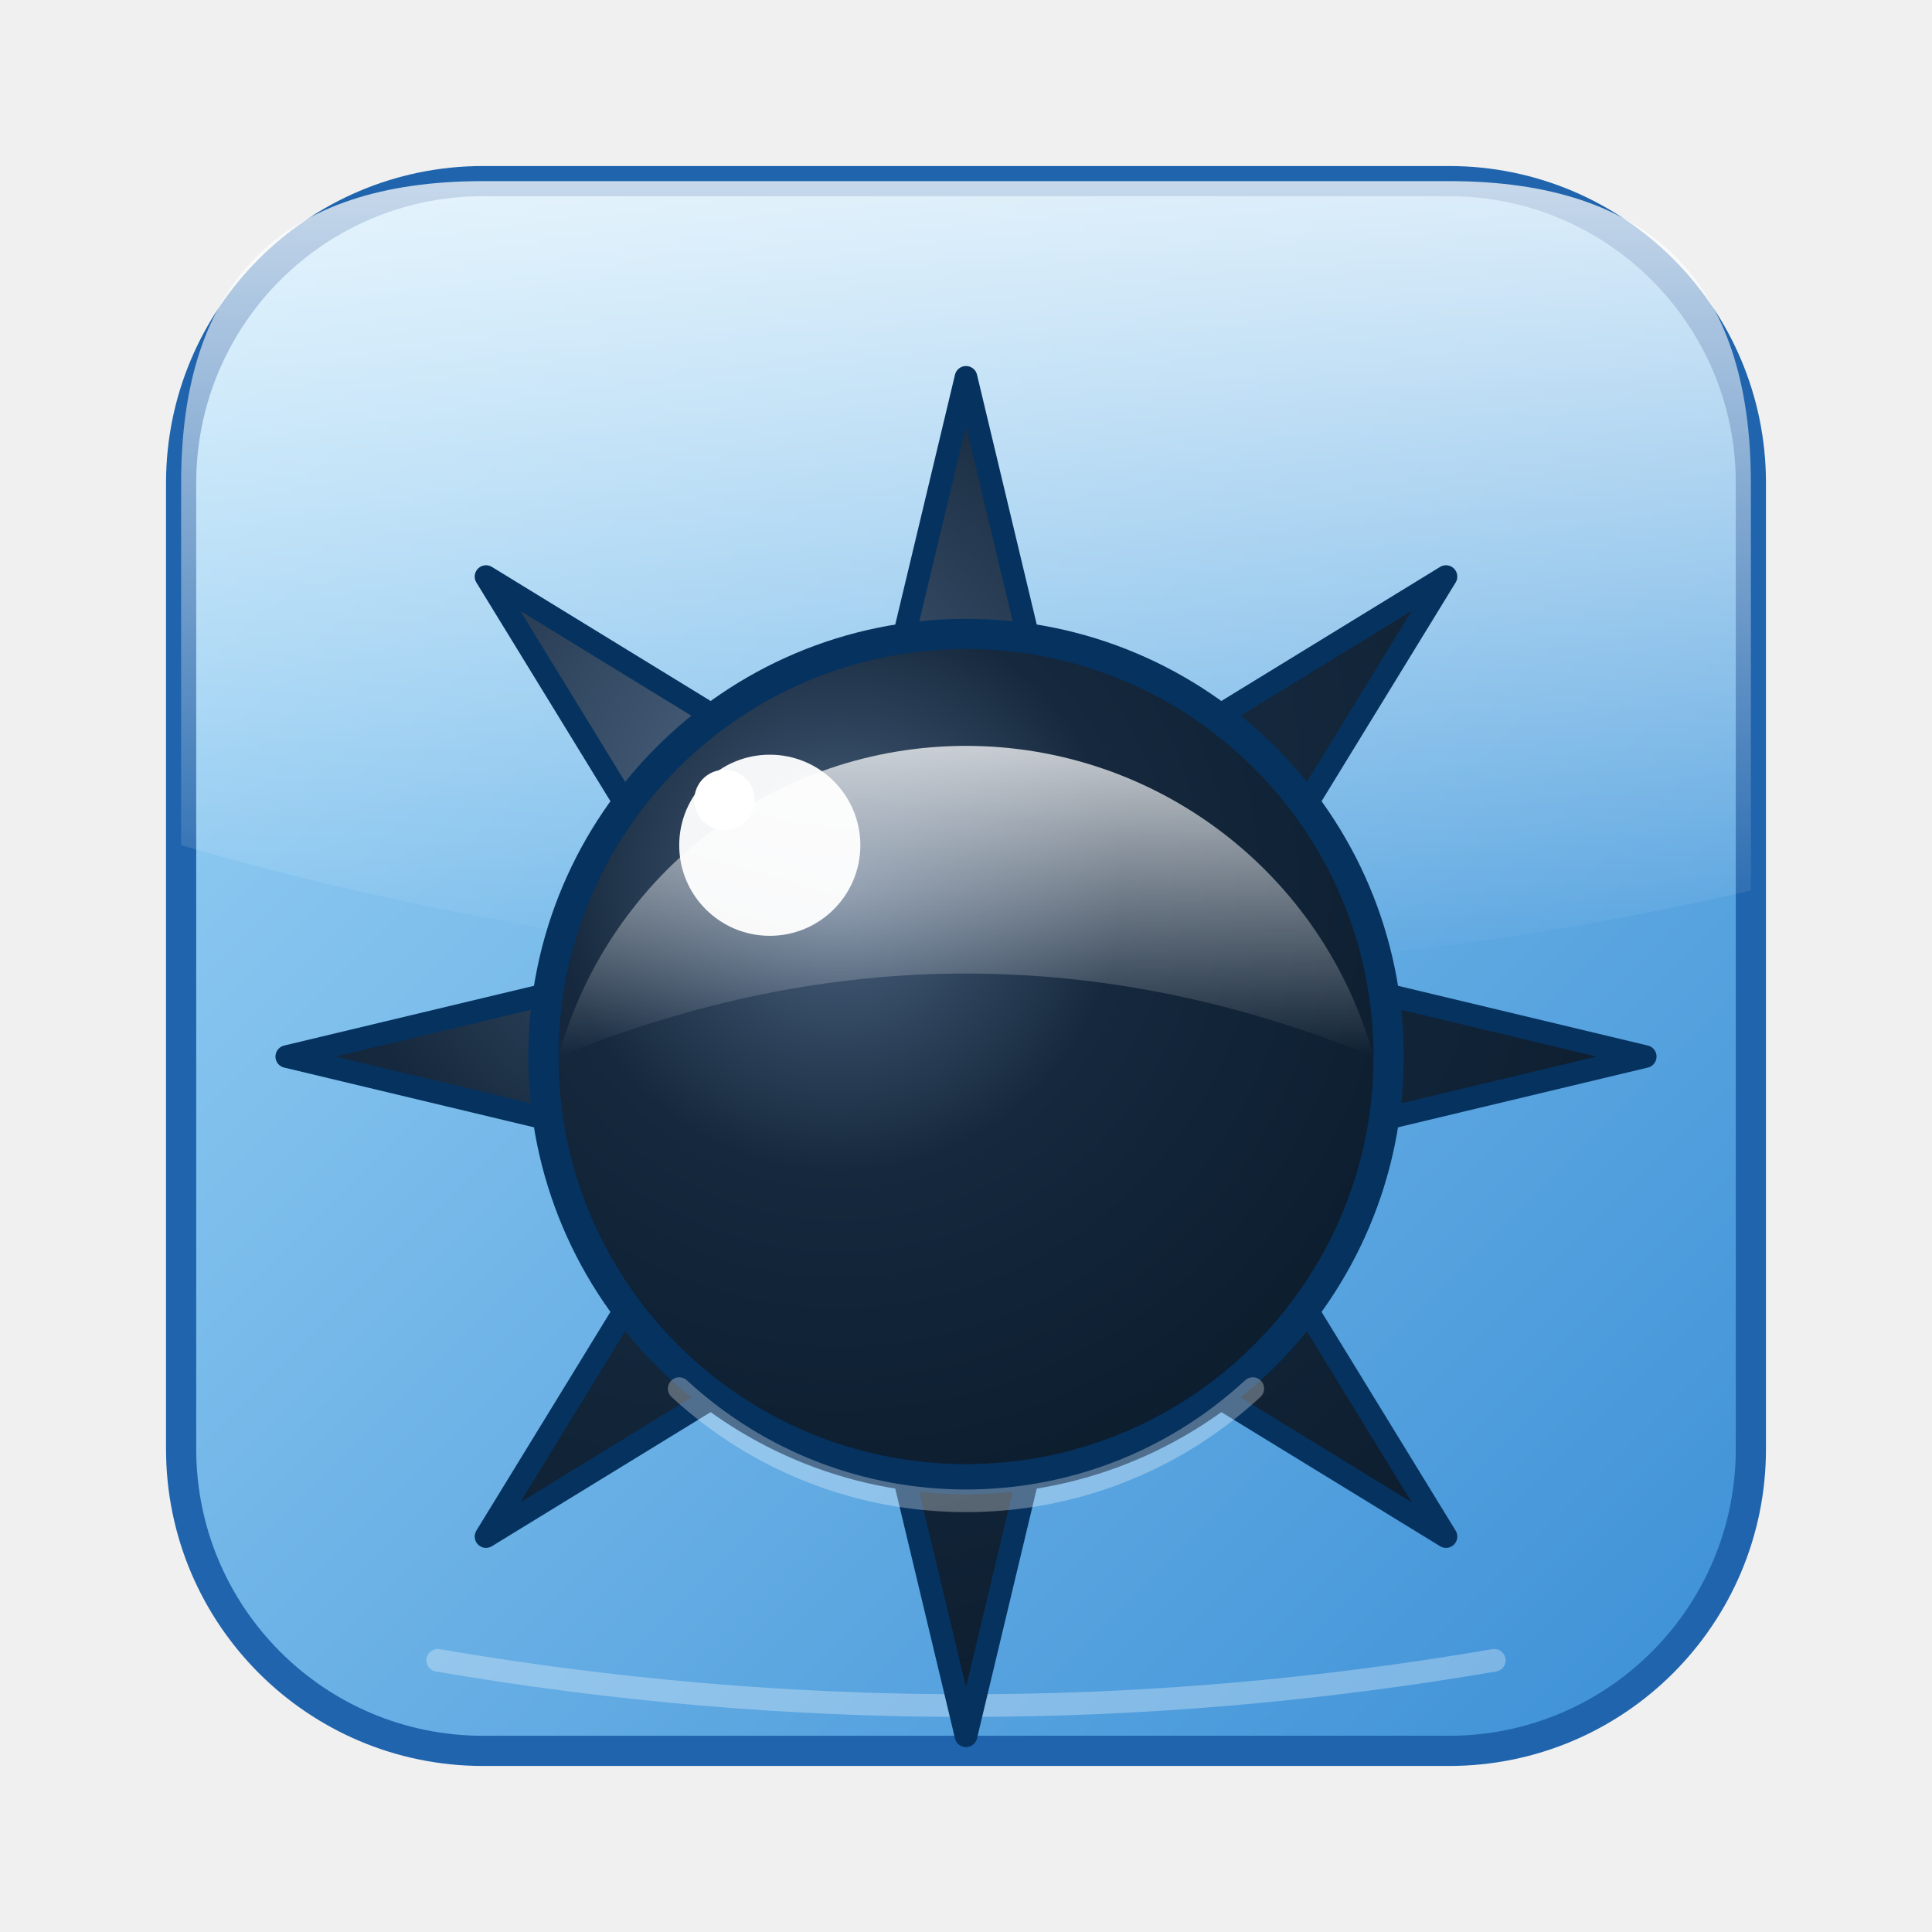
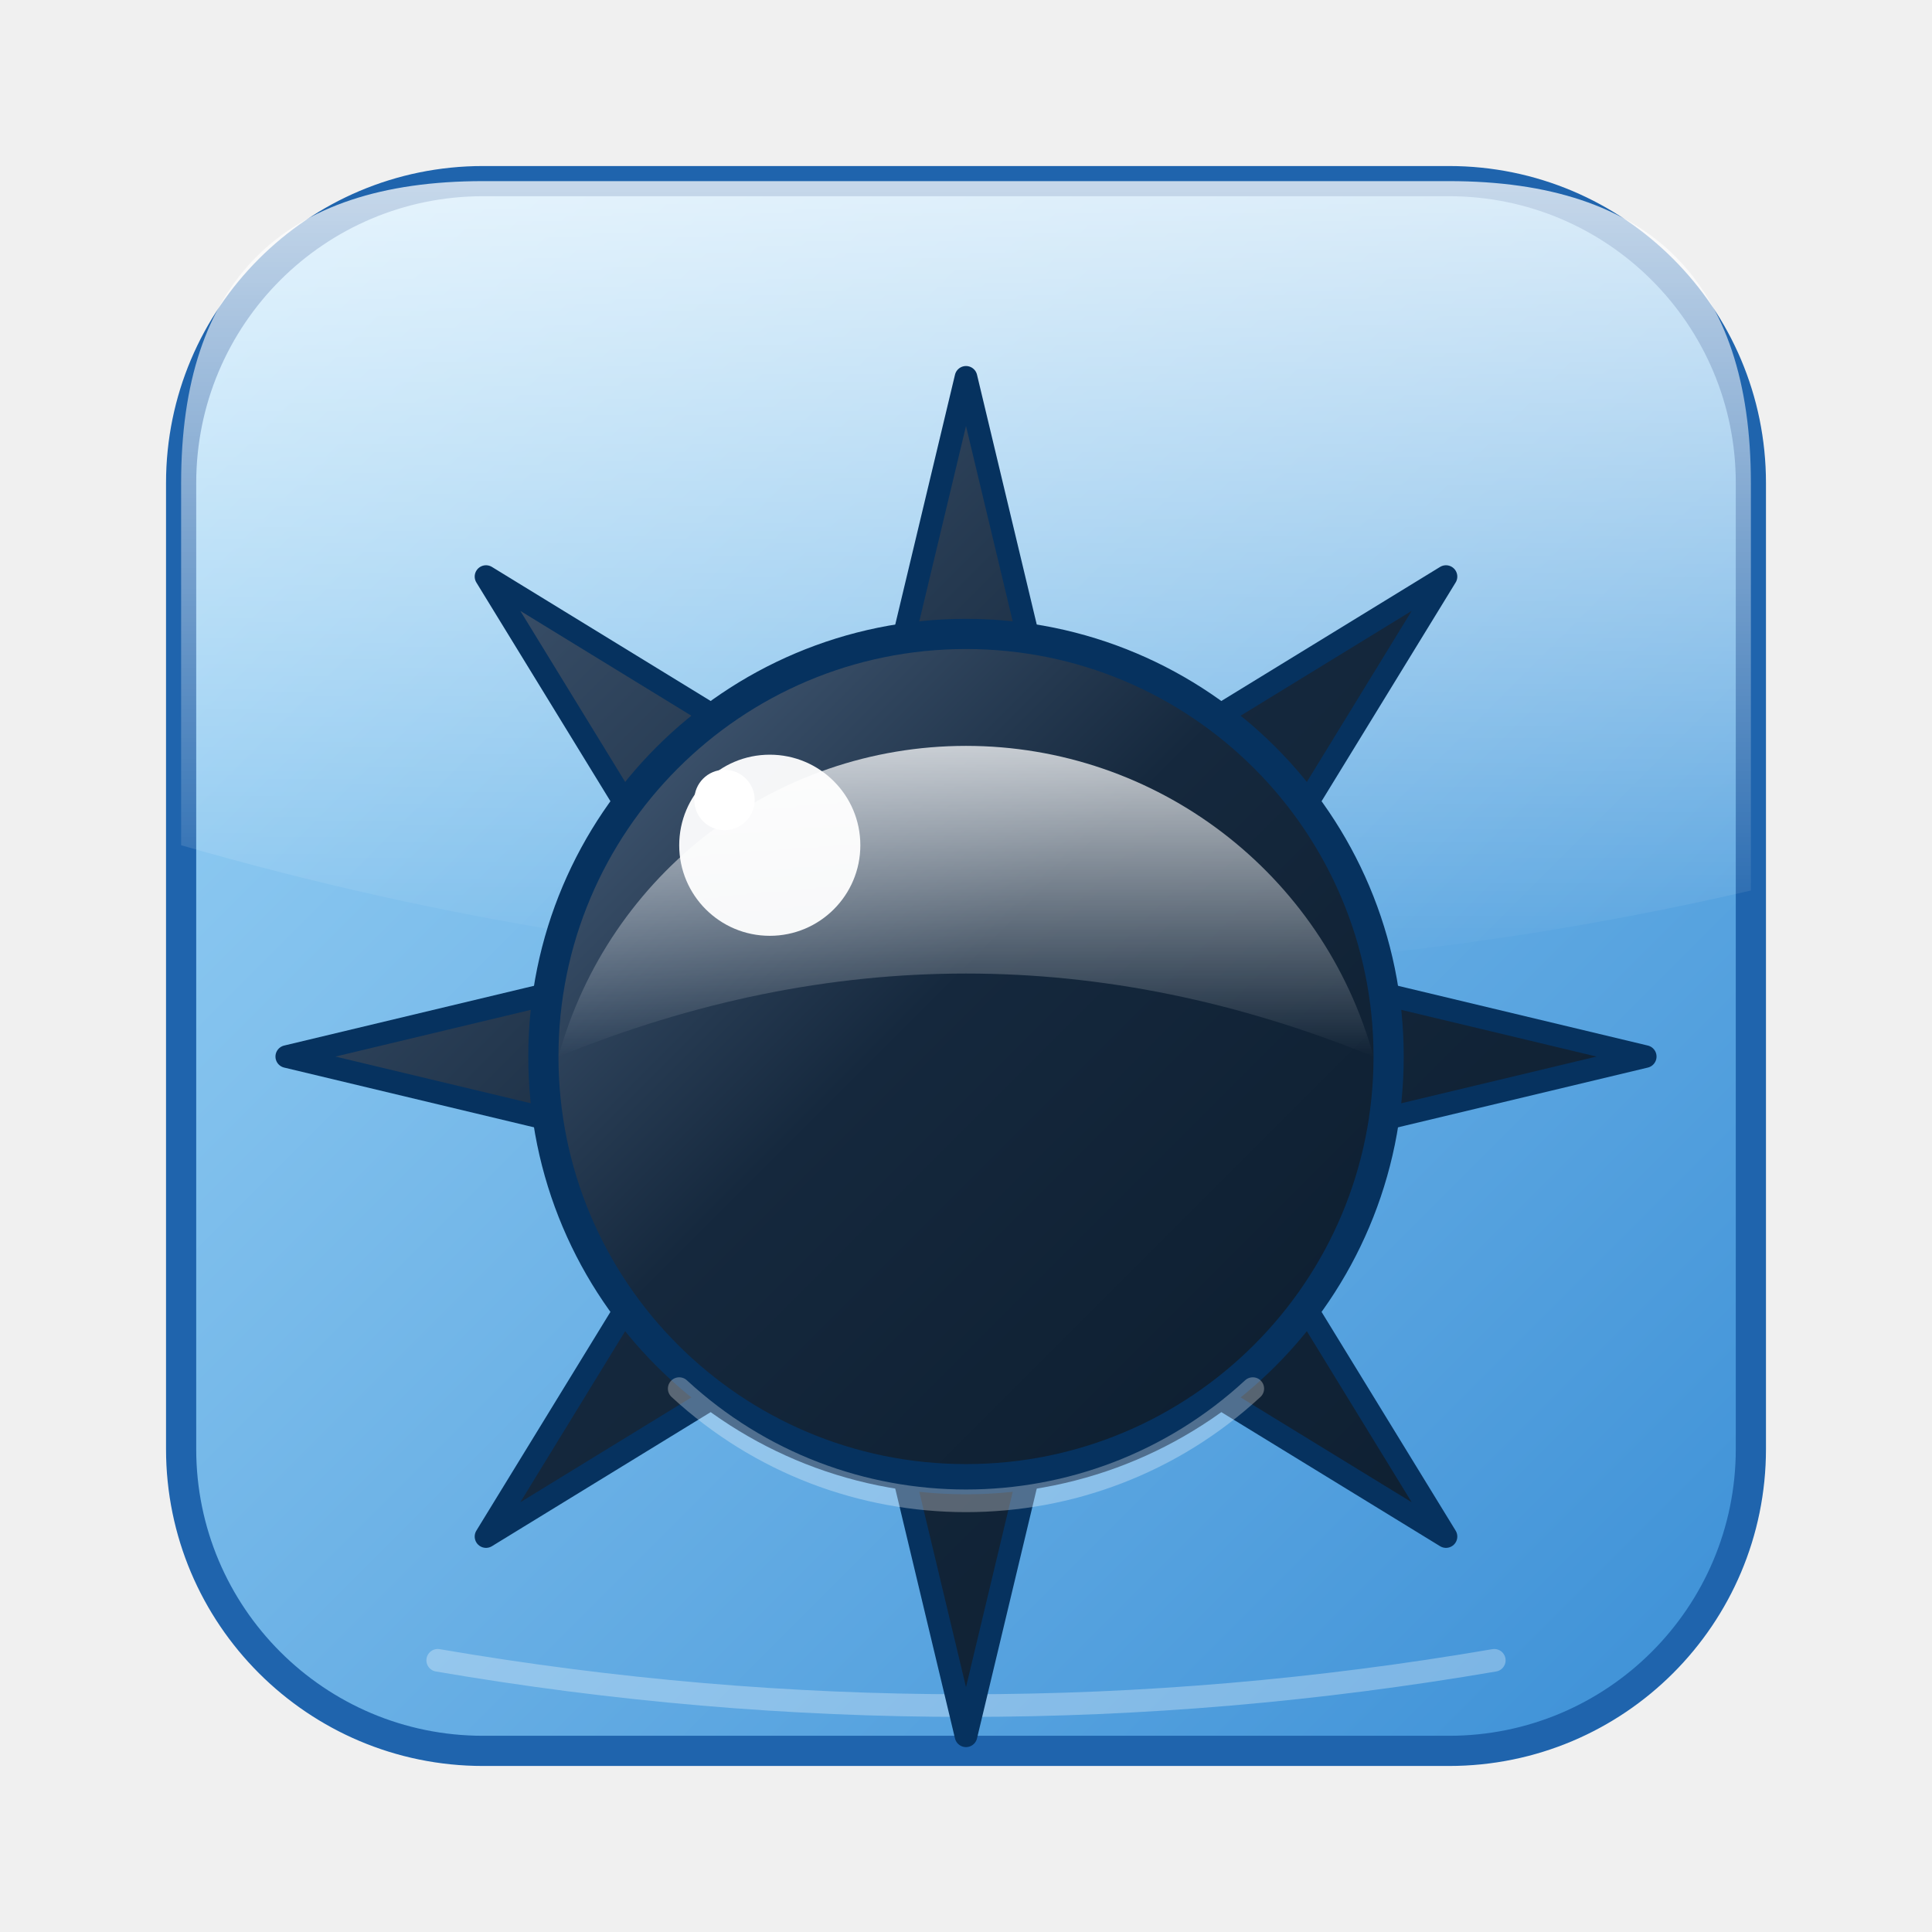
<svg xmlns="http://www.w3.org/2000/svg" viewBox="0 0 256 256">
  <defs>
    <linearGradient id="minesweeper-tile" x1="24" y1="24" x2="232" y2="232" gradientUnits="userSpaceOnUse">
      <stop offset="0" stop-color="#9fd6f7" />
      <stop offset="1" stop-color="#3b8fd6" />
    </linearGradient>
    <linearGradient id="minesweeper-gloss" x1="0" y1="0" x2="0" y2="1">
      <stop offset="0" stop-color="#fff" stop-opacity="0.75" />
      <stop offset="1" stop-color="#fff" stop-opacity="0" />
    </linearGradient>
-     <radialGradient id="minesweeper-ball" cx="0.35" cy="0.3" r="0.75">
+     <linearGradient id="minesweeper-ball" x1="0" y1="0" x2="1" y2="1">
      <stop offset="0" stop-color="#4d6480" />
      <stop offset="0.45" stop-color="#15283d" />
      <stop offset="1" stop-color="#0c1d2e" />
-     </radialGradient>
+     </linearGradient>
  </defs>
  <rect x="24" y="24" width="208" height="208" rx="40" fill="url(#minesweeper-tile)" stroke="#1f64ad" stroke-width="4" />
  <path d="M24,64 Q24,24 64,24 H192 Q232,24 232,64 V118 Q128,142 24,112 Z" fill="url(#minesweeper-gloss)" />
  <path d="M58,220 Q128,232 198,220" fill="none" stroke="#fff" stroke-opacity=".3" stroke-width="3" stroke-linecap="round" />
  <path d="M172,151 L218,140 L172,129 Z M151.3,178.9 L191.6,203.6 L166.9,163.3 Z M117,184 L128,230 L139,184 Z M89.1,163.3 L64.4,203.6 L104.7,178.9 Z M84,129 L38,140 L84,151 Z M104.7,101.1 L64.4,76.4 L89.1,116.7 Z M139,96 L128,50 L117,96 Z M166.9,116.7 L191.6,76.4 L151.3,101.1 Z" fill="url(#minesweeper-ball)" stroke="#06325f" stroke-width="3" stroke-linejoin="round" />
  <circle cx="128" cy="140" r="56" fill="url(#minesweeper-ball)" stroke="#06325f" stroke-width="4" />
  <path d="M74,140 A56,56 0 0 1 182,140 Q128,118 74,140 Z" fill="url(#minesweeper-gloss)" />
  <circle cx="102" cy="112" r="12" fill="#fff" fill-opacity=".95" />
  <circle cx="96" cy="106" r="4" fill="#fff" />
  <path d="M90,184 A56,56 0 0 0 166,184" fill="none" stroke="#fff" stroke-opacity=".3" stroke-width="3" stroke-linecap="round" />
</svg>
